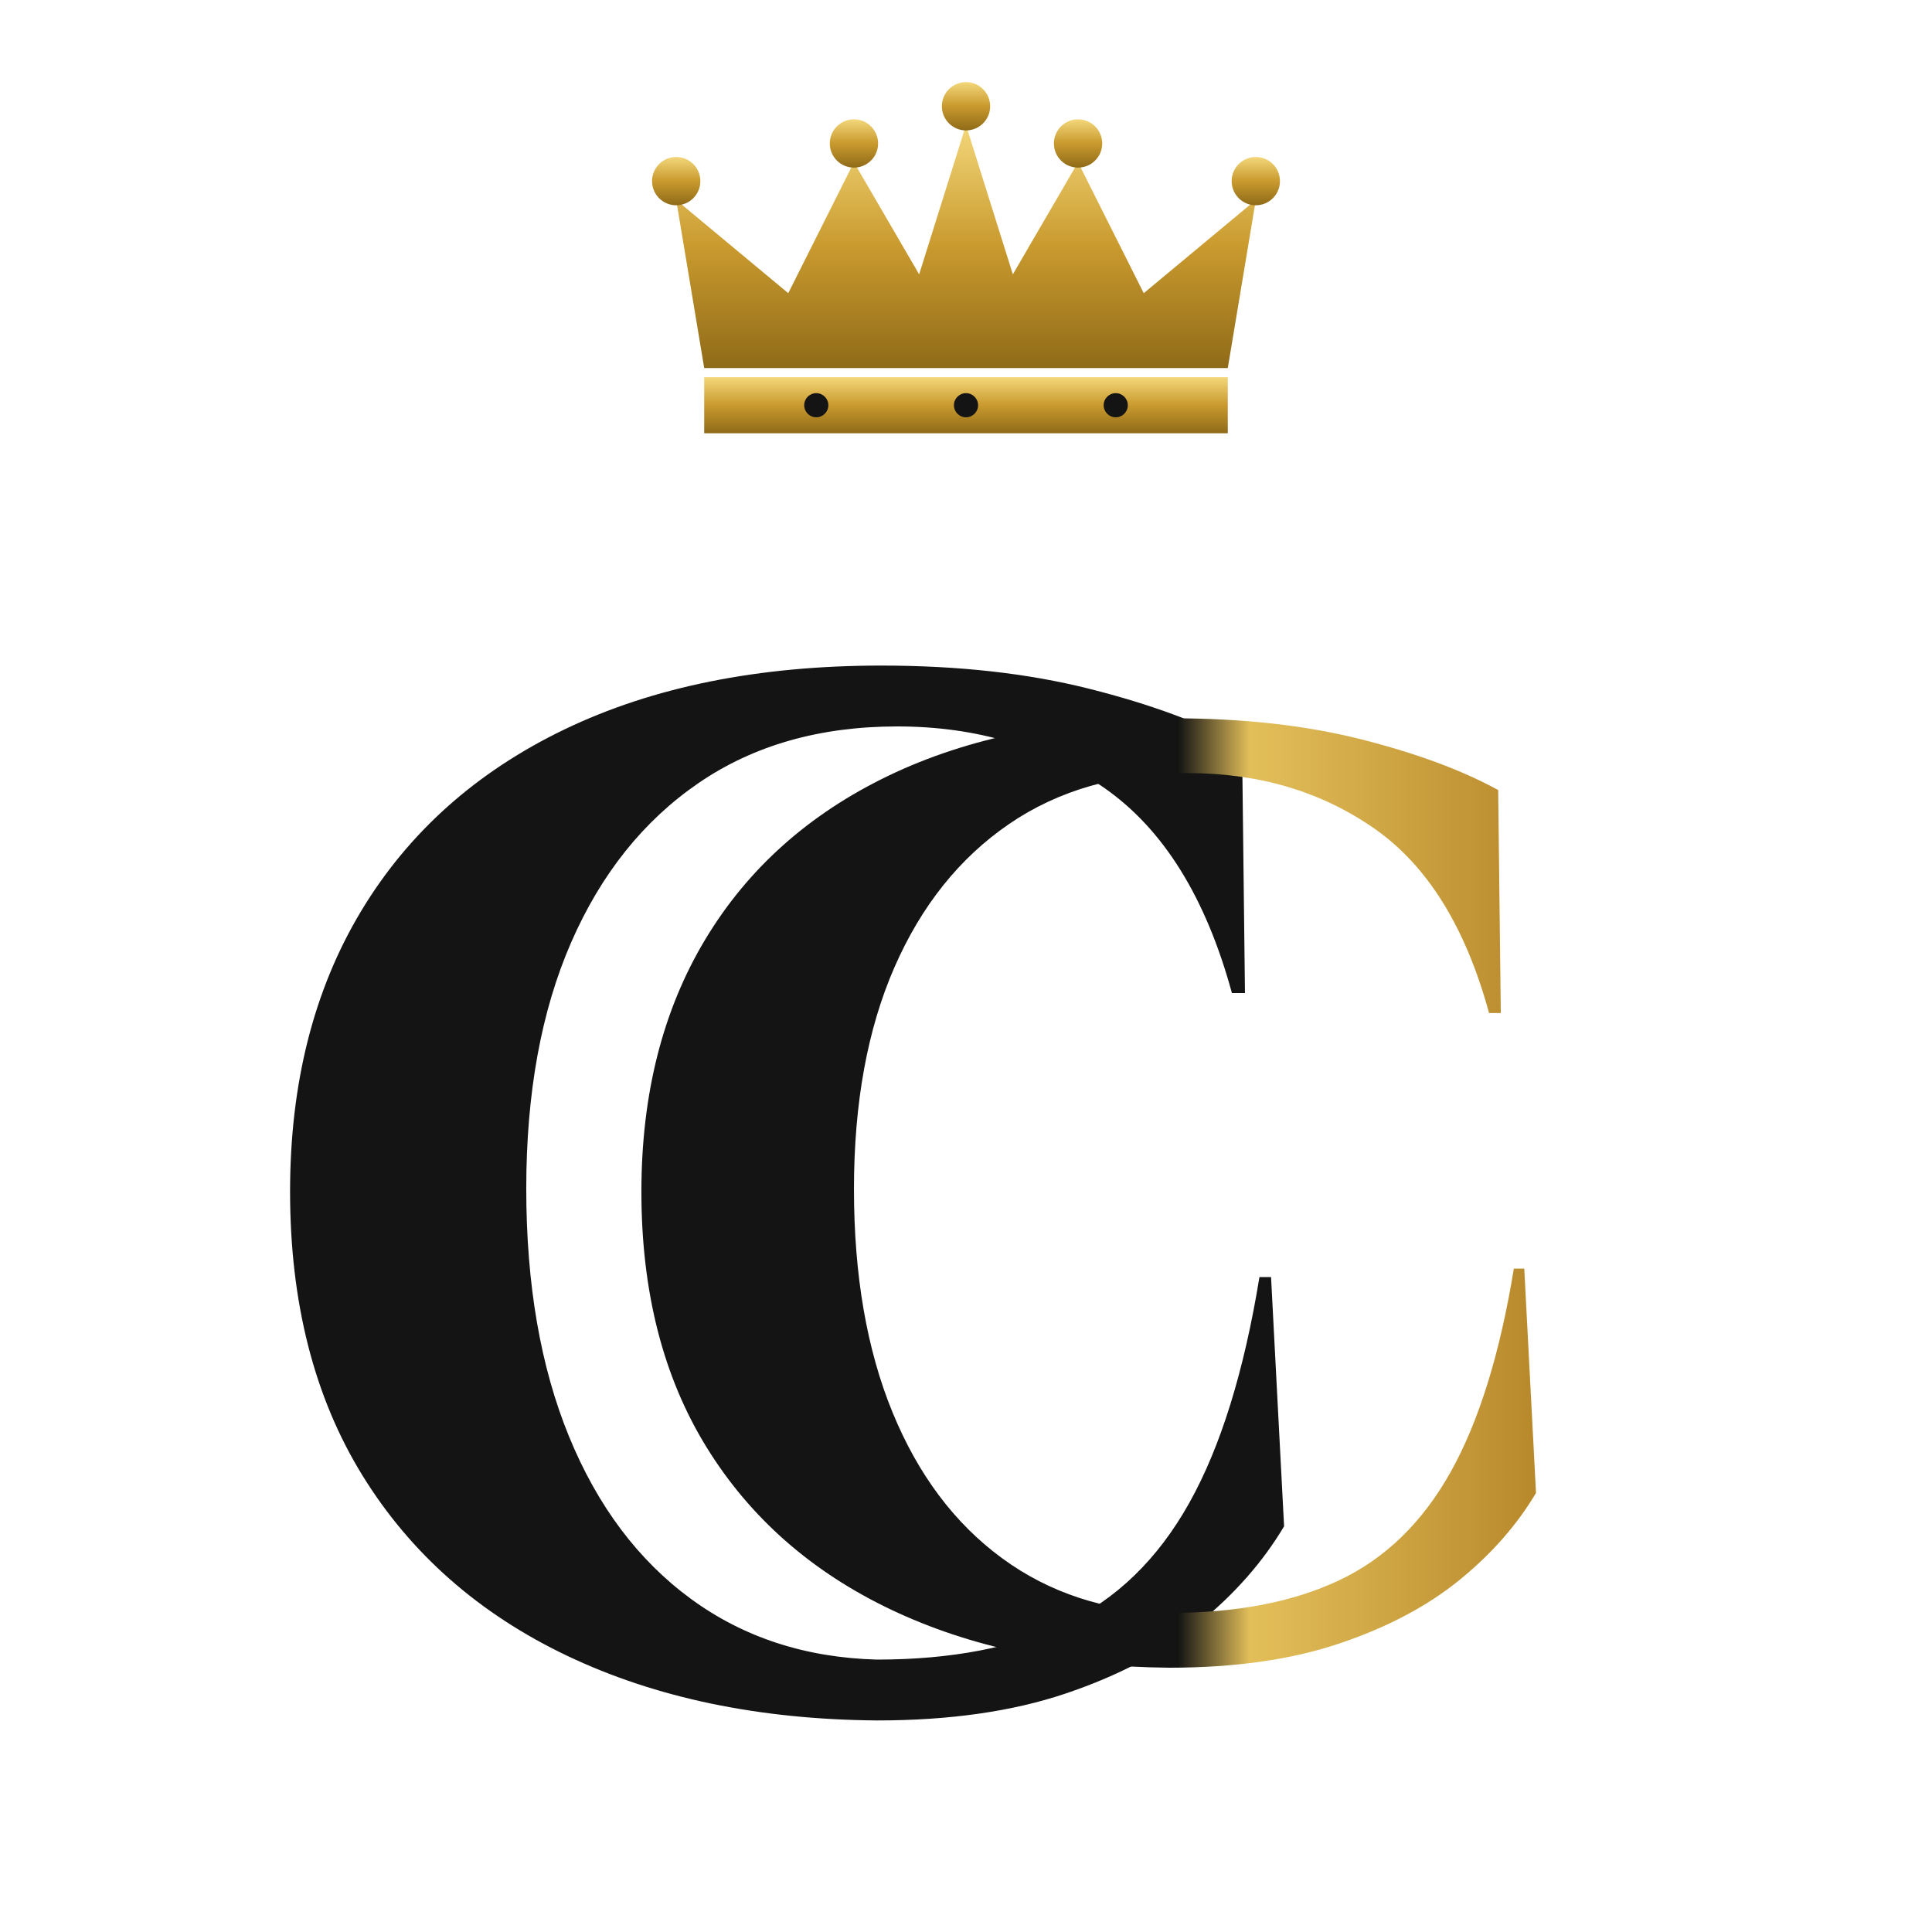
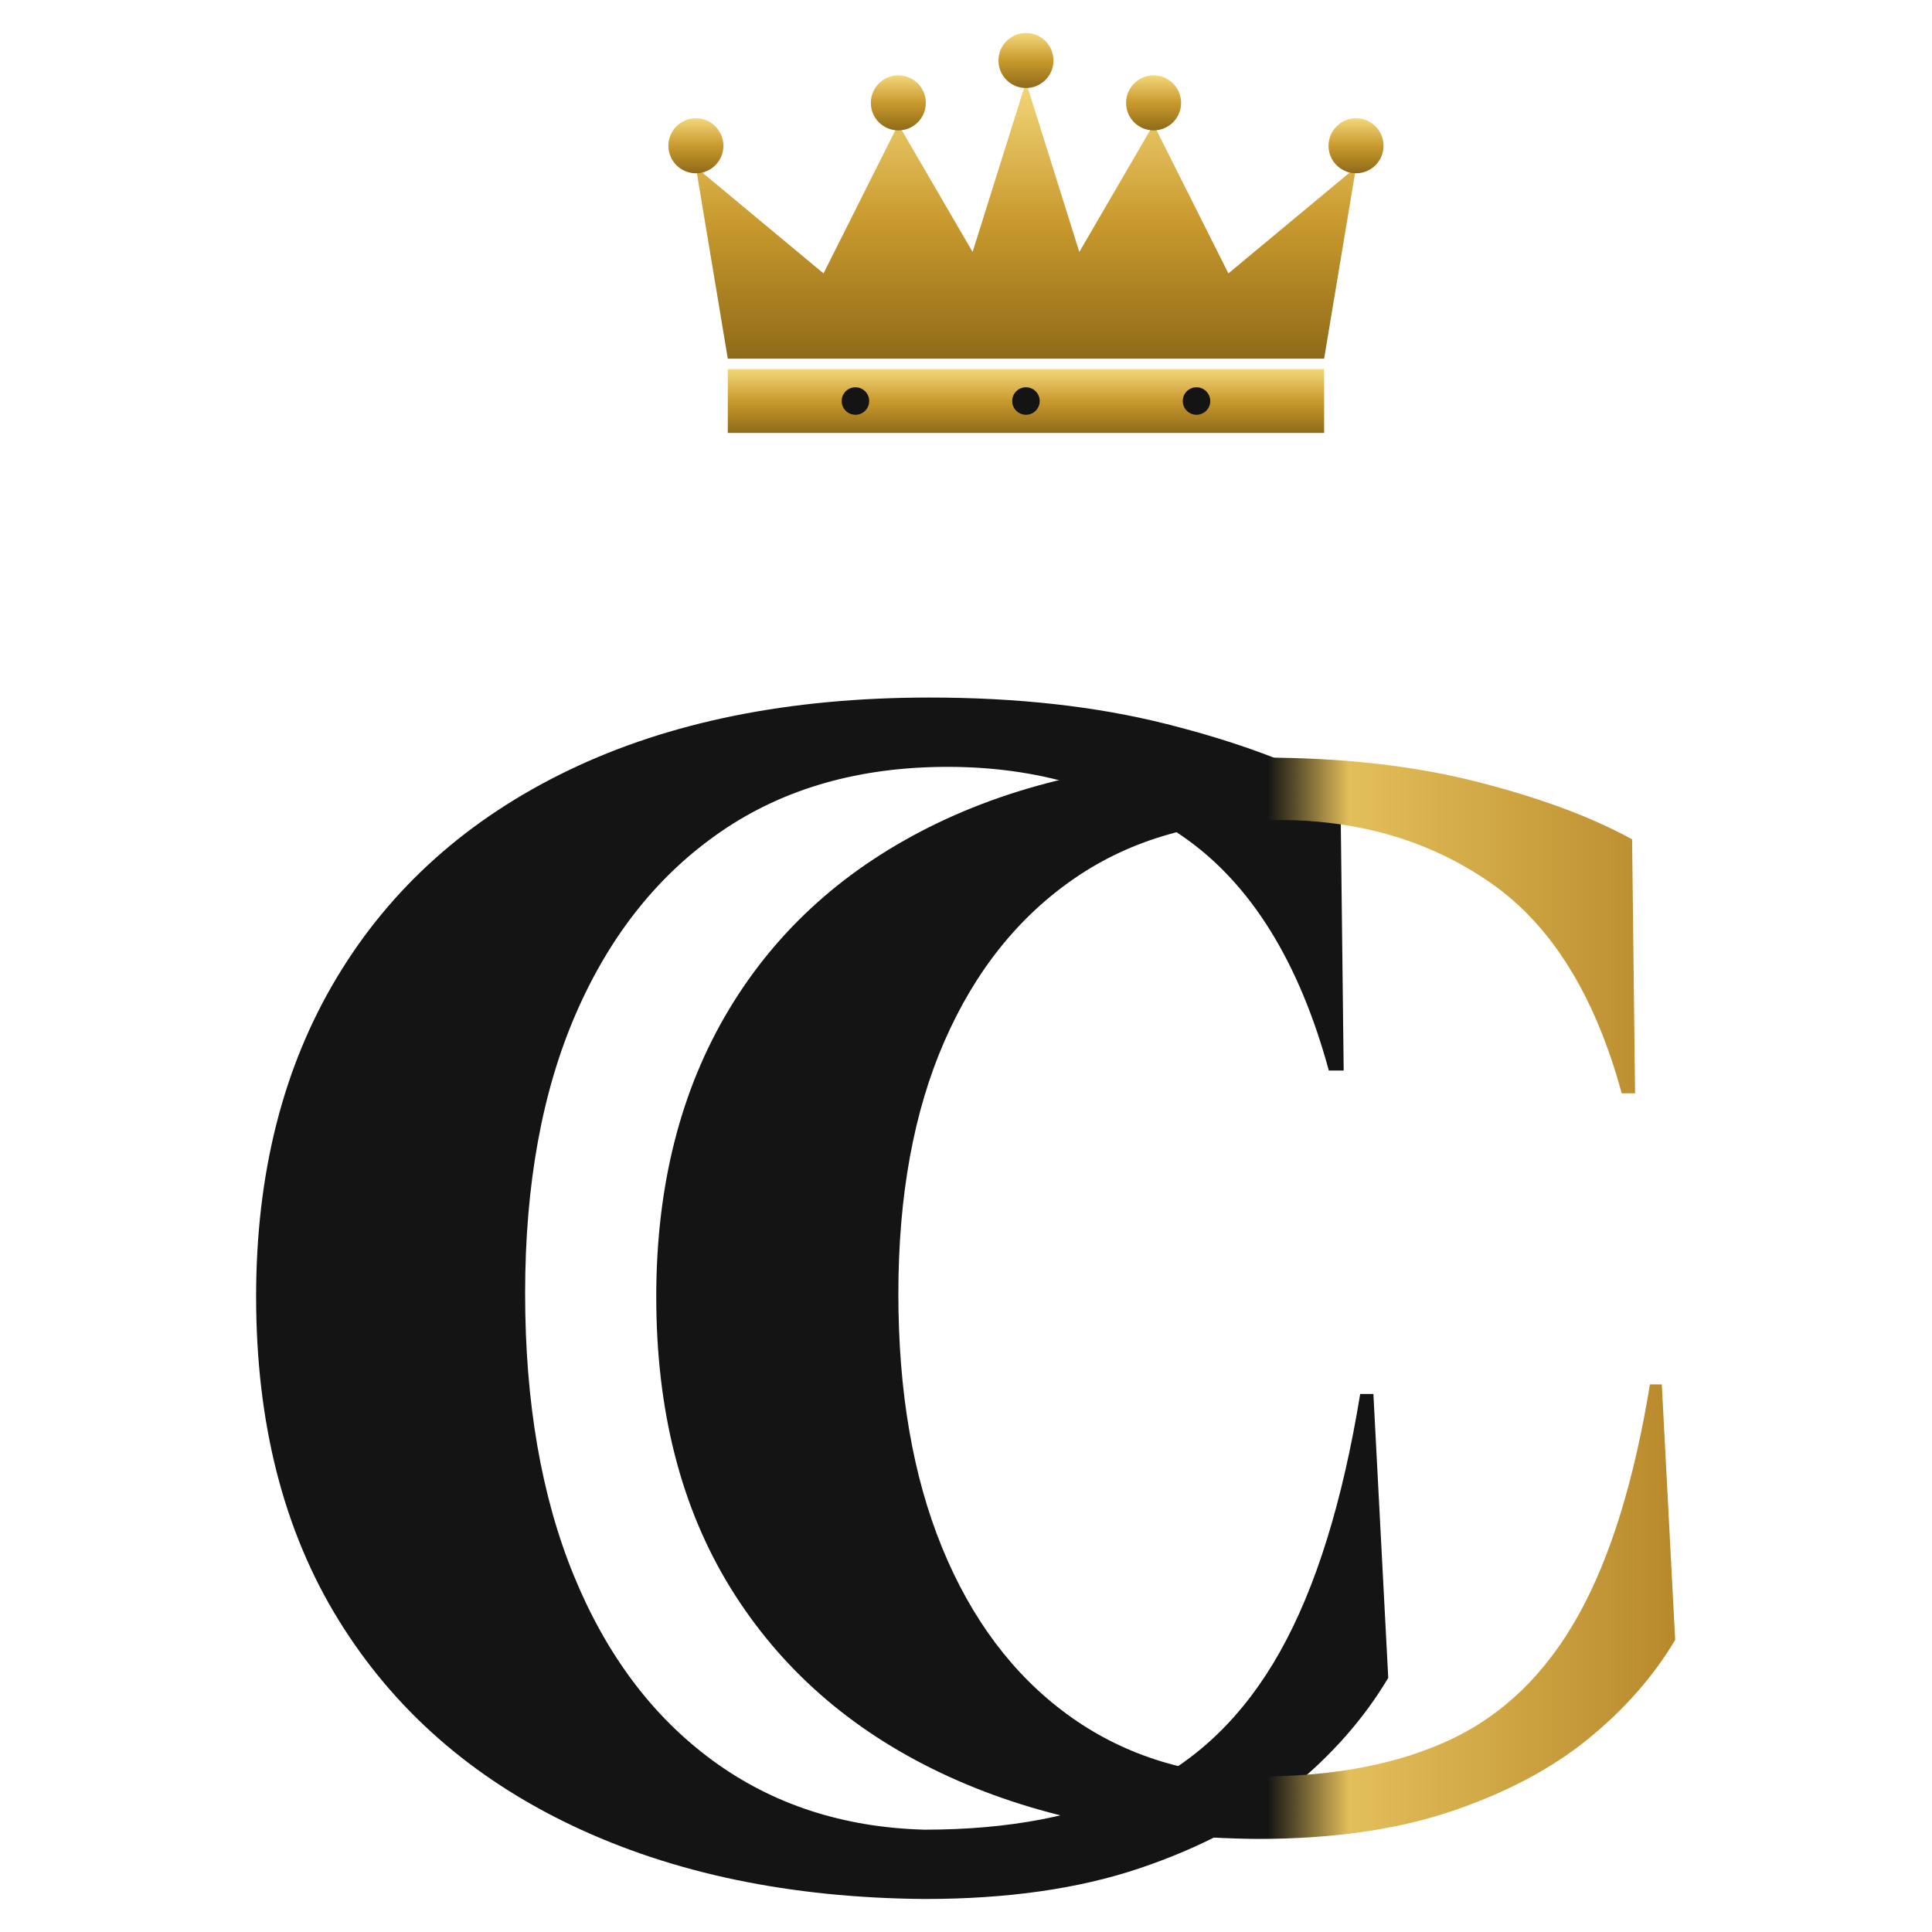
- <svg xmlns="http://www.w3.org/2000/svg" viewBox="0 0 400 400" role="img" aria-label="Central Club Changanacherry">
+ <svg xmlns="http://www.w3.org/2000/svg" viewBox="13.5 11.0 351.2 351.2" role="img" aria-label="Central Club Changanacherry">
  <defs>
    <linearGradient id="gold" x1="0" y1="0" x2="0" y2="1">
      <stop offset="0" stop-color="#f3d77a" />
      <stop offset=".5" stop-color="#c99a2e" />
      <stop offset="1" stop-color="#8f6a18" />
    </linearGradient>
    <linearGradient id="inner" gradientUnits="userSpaceOnUse" x1="132.8" y1="0" x2="318.0" y2="0">
      <stop offset="0" stop-color="#141414" />
      <stop offset=".6" stop-color="#141414" />
      <stop offset=".68" stop-color="#e3bf5a" />
      <stop offset="1" stop-color="#b8892b" />
    </linearGradient>
  </defs>
  <g fill="url(#gold)">
    <path d="M145.8,76.2 L140.0,41.4 L163.2,60.7 L176.8,33.6 L190.3,56.8 L200.0,25.9 L209.7,56.8 L223.2,33.6 L236.8,60.7 L260.0,41.4 L254.2,76.2Z" />
    <path d="M145.8,78.1 H254.2 V89.7 H145.8Z" />
    <circle cx="140.0" cy="37.5" r="5.0" />
    <circle cx="176.8" cy="29.7" r="5.0" />
    <circle cx="200.0" cy="22.0" r="5.0" />
    <circle cx="223.2" cy="29.7" r="5.0" />
    <circle cx="260.0" cy="37.5" r="5.0" />
  </g>
  <circle cx="169.0" cy="83.9" r="2.5" fill="#141414" />
  <circle cx="200.0" cy="83.9" r="2.5" fill="#141414" />
  <circle cx="231.0" cy="83.9" r="2.5" fill="#141414" />
  <path d="M263.156 264.4 265.856 316.0Q259.256 327.1 248.156 336.1Q237.056 345.1 220.556 350.65Q204.056 356.2 181.556 356.2Q144.956 355.9 117.506 342.85Q90.056 329.8 75.056 305.5Q60.056 281.2 60.056 246.7Q60.056 213.1 74.756 188.65Q89.456 164.2 116.906 151.0Q144.356 137.8 182.456 137.8Q206.456 137.8 225.506 142.6Q244.556 147.4 257.156 154.3L257.756 205.6H255.056Q246.956 175.9 228.656 163.15Q210.356 150.4 185.756 150.4Q161.756 150.4 144.656 162.1Q127.556 173.8 118.256 195.1Q108.956 216.4 108.956 246.1Q108.956 275.8 117.806 297.4Q126.656 319.0 143.006 331.0Q159.356 343.0 181.556 343.6Q204.656 343.6 220.556 336.1Q236.456 328.6 246.206 311.2Q255.956 293.8 260.756 264.4Z" fill="#141414" />
  <path d="M315.584 262.66 318.014 309.1Q312.074 319.09 302.084 327.19Q292.094 335.29 277.244 340.285Q262.394 345.28 242.144 345.28Q209.204 345.01 184.499 333.265Q159.794 321.52 146.294 299.65Q132.794 277.78 132.794 246.73Q132.794 216.49 146.024 194.485Q159.254 172.48 183.959 160.6Q208.664 148.72 242.954 148.72Q264.554 148.72 281.699 153.04Q298.844 157.36 310.184 163.57L310.724 209.74H308.294Q301.004 183.01 284.534 171.535Q268.064 160.06 245.924 160.06Q224.324 160.06 208.934 170.59Q193.544 181.12 185.174 200.29Q176.804 219.46 176.804 246.19Q176.804 272.92 184.769 292.36Q192.734 311.8 207.449 322.6Q222.164 333.4 242.144 333.94Q262.934 333.94 277.244 327.19Q291.554 320.44 300.329 304.78Q309.104 289.12 313.424 262.66Z" fill="url(#inner)" />
</svg>
